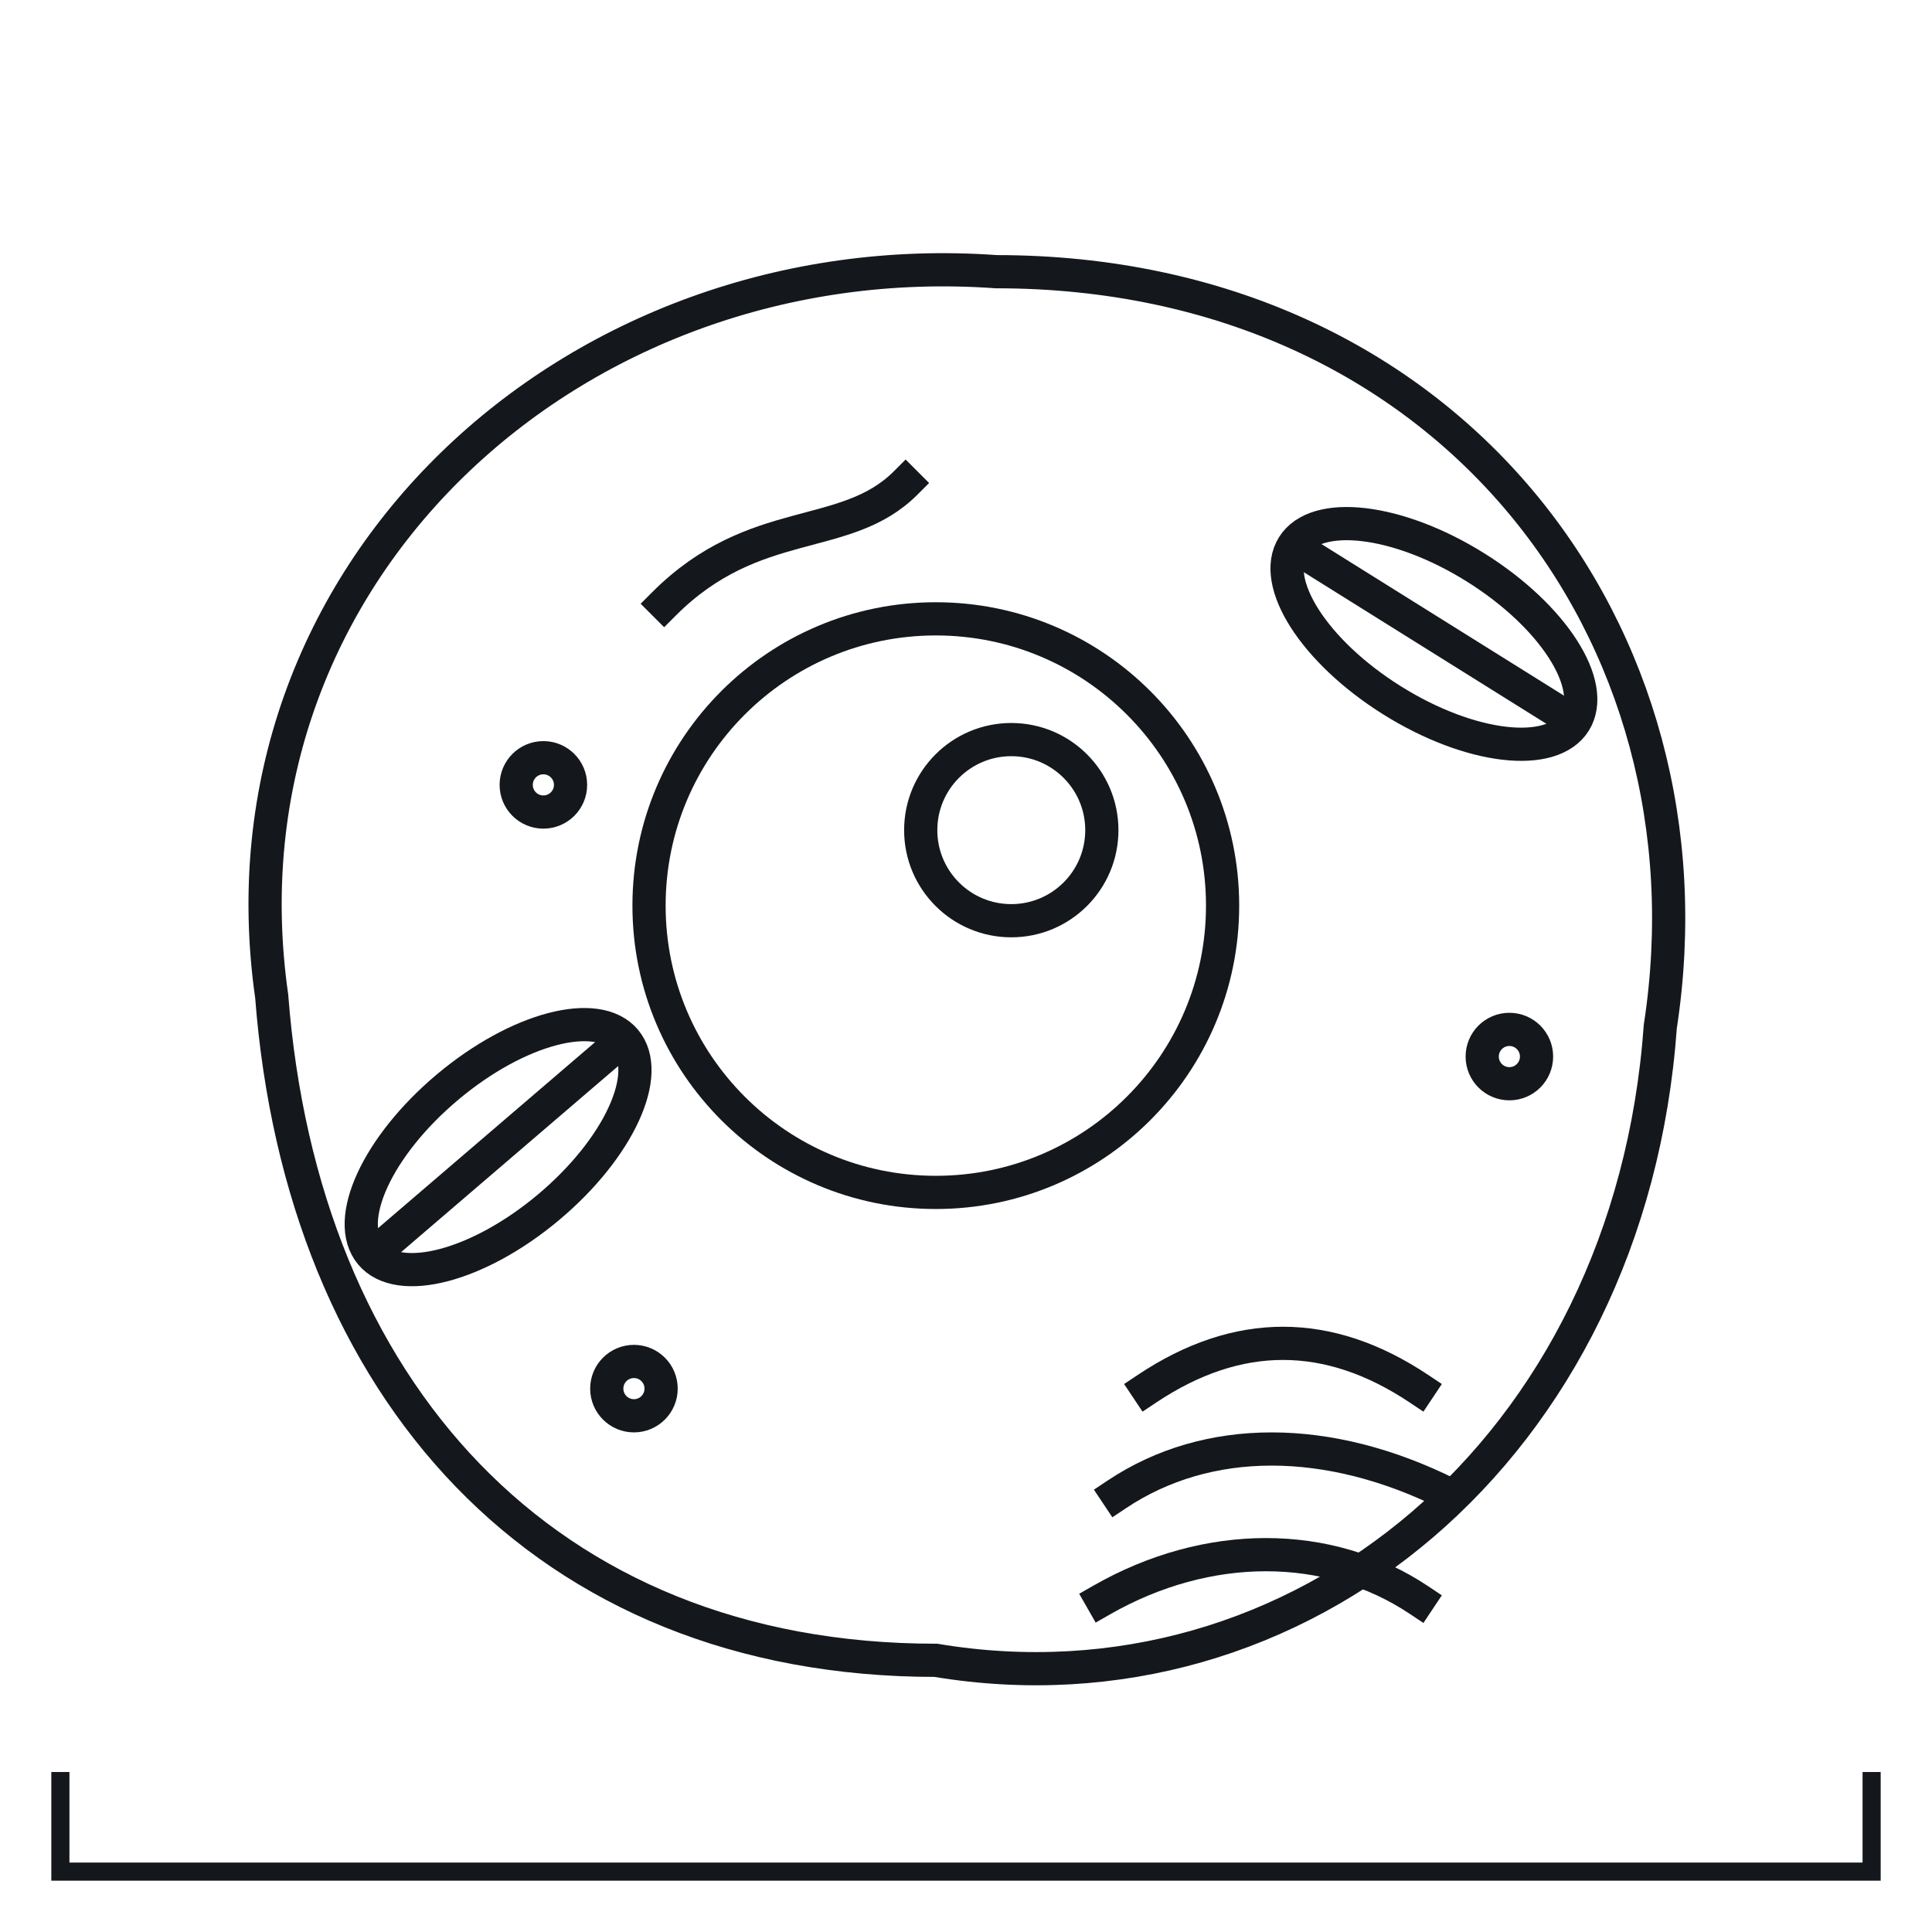
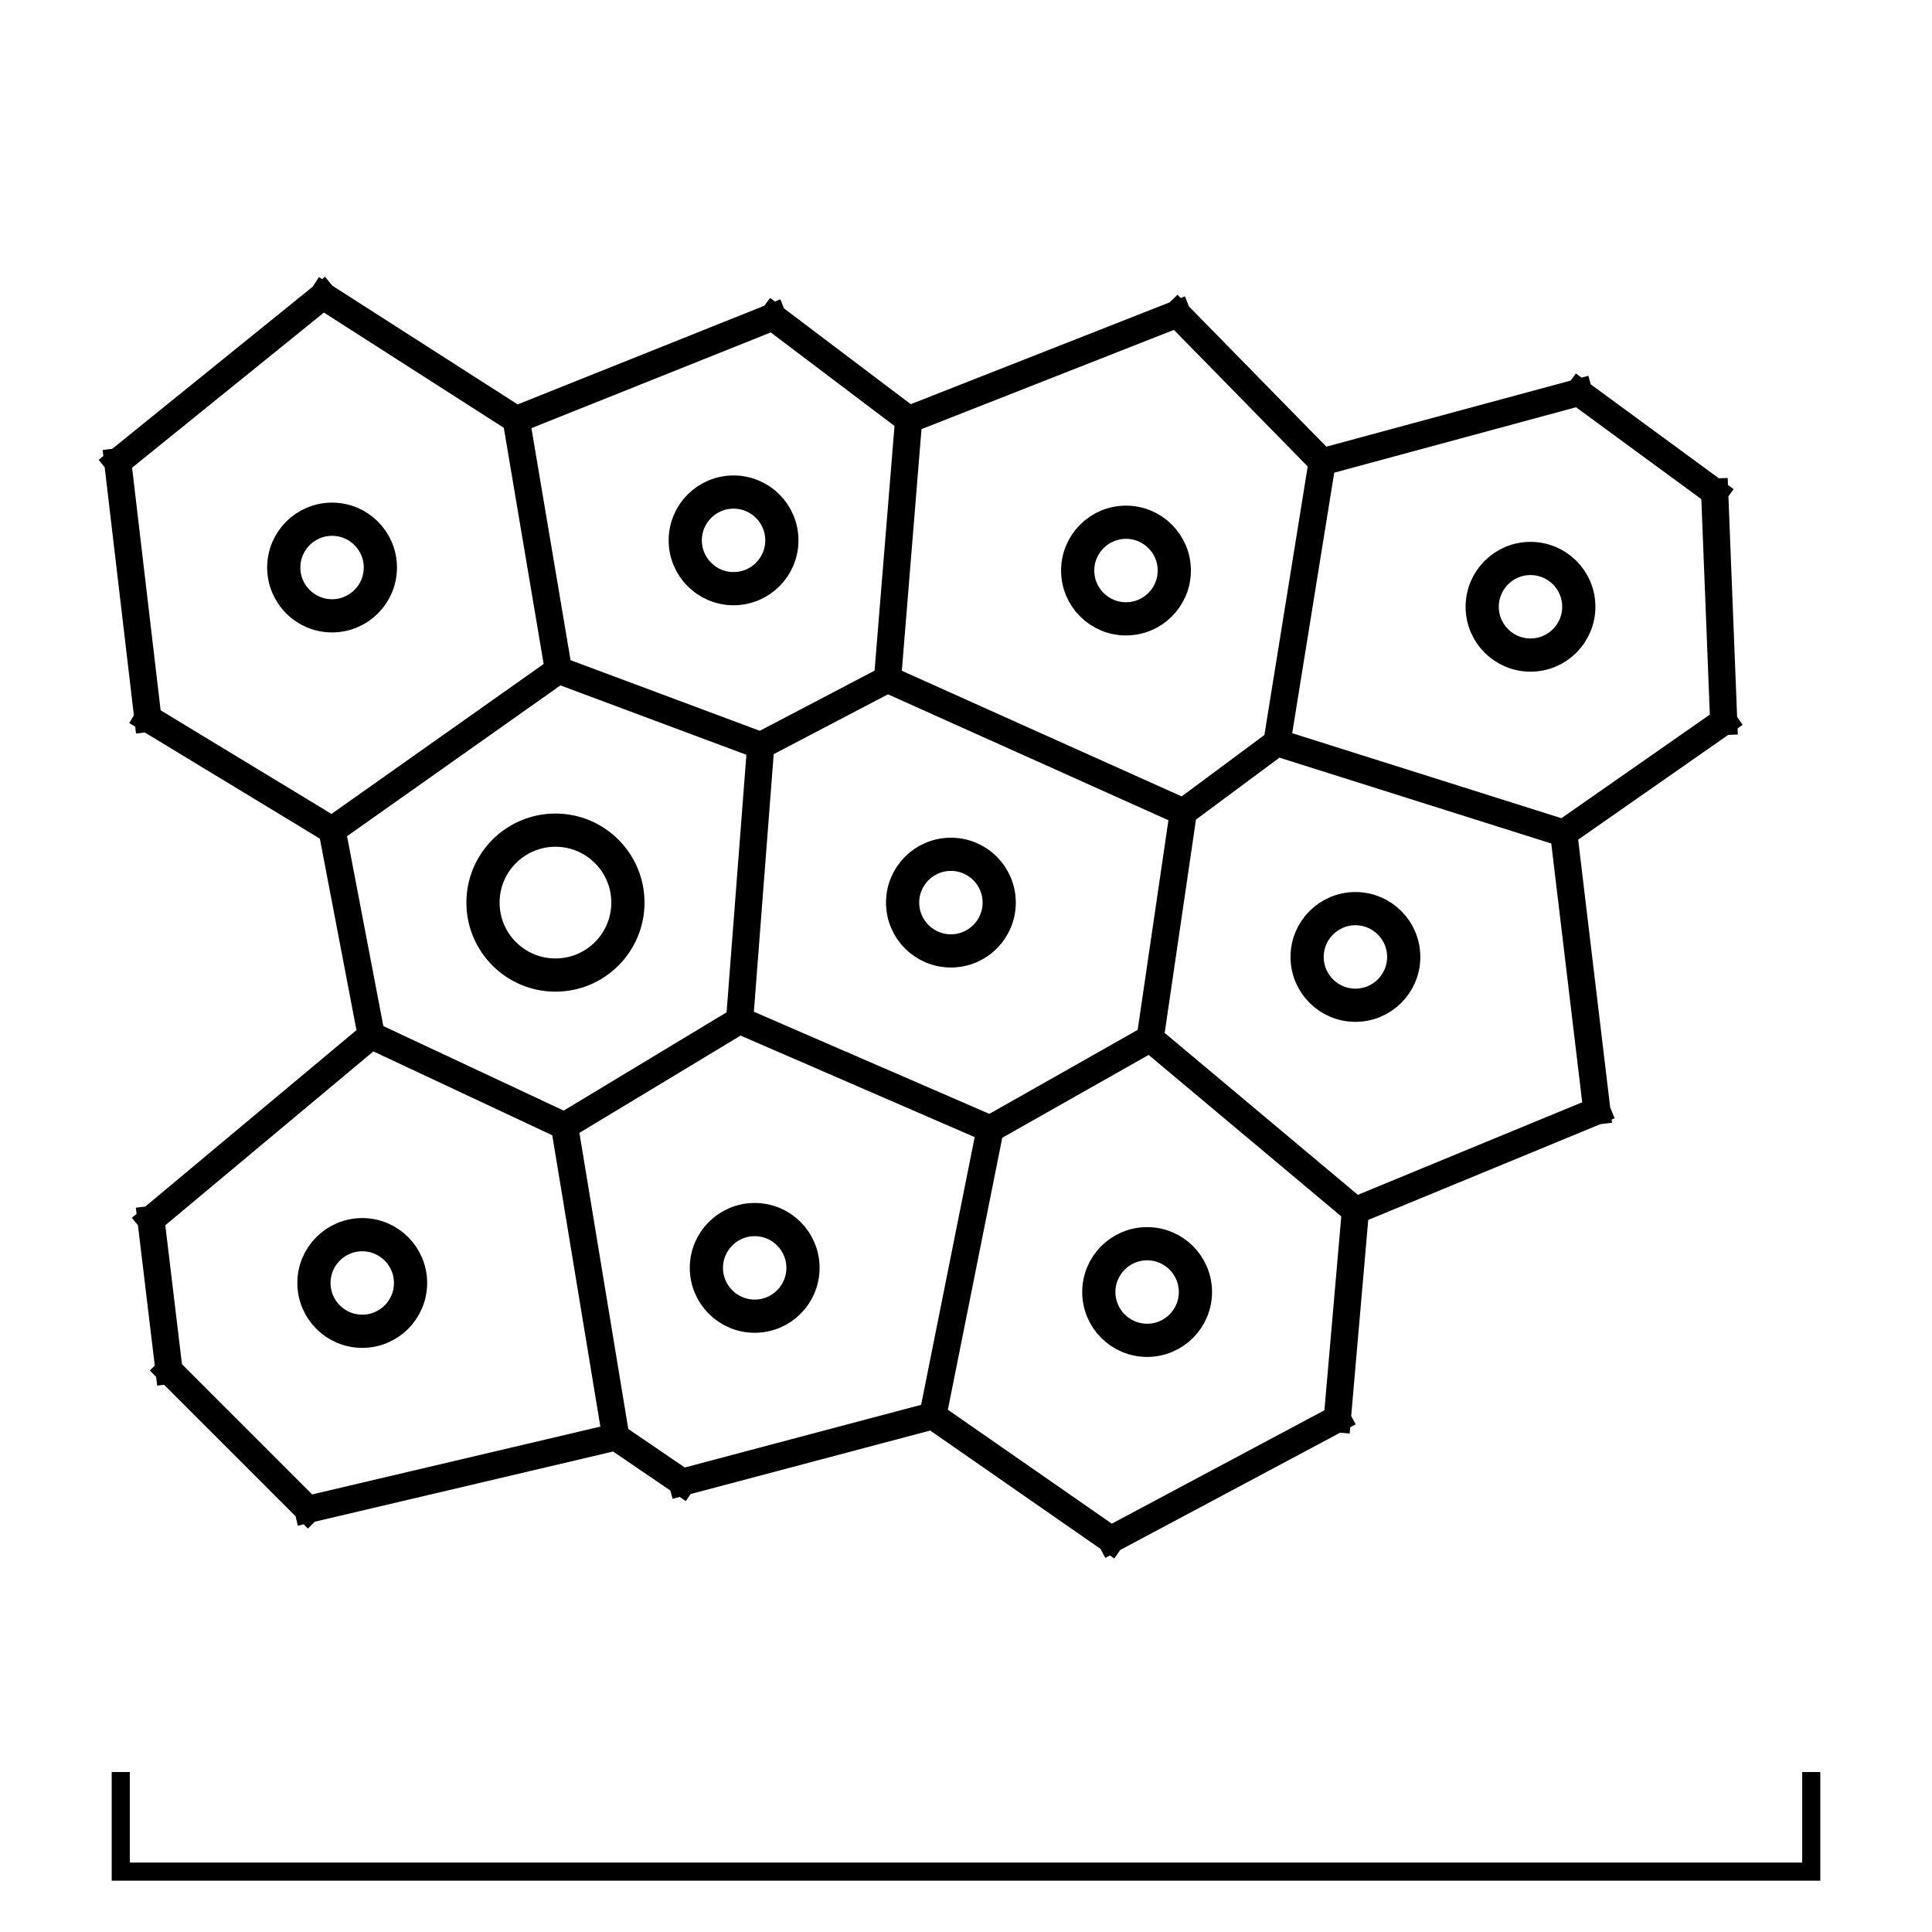
<svg xmlns="http://www.w3.org/2000/svg" width="64" height="64" viewBox="0 0 64 64" fill="none" stroke="currentColor" stroke-width="1.1" stroke-linejoin="miter" stroke-linecap="square">
-   <style>svg{color:#14181D}@media (prefers-color-scheme:dark){svg{color:#E6E9ED}}</style>
-   <path d="M9 33 C7 19 19 8 33 9 C48 9 57 21 55 34 C54 48 43 57 31 55 C18 55 10 46 9 33Z" />
-   <circle cx="31" cy="30" r="9.5" />
-   <circle cx="33.5" cy="27.5" r="3" />
-   <ellipse cx="16.5" cy="38" rx="5.5" ry="2.6" transform="rotate(-40 16.5 38)" />
-   <path d="M13 41 L20 35" />
-   <ellipse cx="47.5" cy="21" rx="5.5" ry="2.6" transform="rotate(32 47.5 21)" />
-   <path d="M43.5 18.5 L51.5 23.5" />
-   <path d="M38 46 C41 44 44 44 47 46 M37 49.5 C40 47.5 44 47.5 48 49.5 M36.5 53 C40 51 44 51 47 53" />
-   <path d="M22 20 C25 17 28 18 30 16" />
-   <circle cx="21" cy="46" r=".9" />
-   <circle cx="50" cy="35" r=".9" />
-   <circle cx="18" cy="26" r=".9" />
-   <path d="M2 62 H62 M2 59 V62 M62 59 V62" stroke-width=".6" />
+   <path d="M4.9 23.8 L3.9 15.3 M3.9 15.3 L10.7 9.8 M10.7 9.8 L17.1 13.9 M17.1 13.9 L18.5 22.2 M18.5 22.2 L11 27.5 M11 27.5 L4.9 23.8 M17.1 13.9 L25.6 10.5 M25.6 10.5 L30.1 13.9 M30.1 13.9 L29.4 22.5 M29.4 22.5 L25.2 24.7 M25.2 24.7 L18.5 22.2 M30.1 13.9 L39 10.4 M39 10.4 L43.8 15.3 M43.8 15.3 L42.3 24.6 M42.3 24.6 L39.2 26.9 M39.2 26.9 L29.4 22.5 M43.8 15.3 L52.3 13 M52.3 13 L56.8 16.3 M56.8 16.3 L57.1 23.9 M57.1 23.9 L51.8 27.6 M51.8 27.6 L42.3 24.6 M12.3 34.3 L11 27.5 M25.2 24.7 L24.5 33.8 M24.5 33.8 L18.7 37.3 M18.7 37.3 L12.3 34.3 M39.2 26.9 L38.1 34.4 M38.1 34.4 L32.8 37.4 M32.8 37.4 L24.5 33.8 M51.8 27.6 L52.9 36.8 M52.9 36.8 L44.9 40.1 M44.9 40.1 L38.1 34.4 M5.6 45.4 L5 40.4 M5 40.4 L12.3 34.3 M18.7 37.3 L20.4 47.6 M20.4 47.6 L10.2 50 M10.2 50 L5.6 45.4 M32.8 37.4 L30.9 46.9 M30.9 46.9 L22.6 49.1 M22.6 49.1 L20.4 47.6 M44.9 40.1 L44.3 47 M44.3 47 L36.8 51 M36.8 51 L30.9 46.9" stroke-width=".9" />
+   <circle cx="11" cy="18.8" r="1.6" />
+   <circle cx="24.3" cy="17.9" r="1.6" />
+   <circle cx="37.3" cy="18.9" r="1.6" />
+   <circle cx="50.7" cy="20.1" r="1.6" />
+   <circle cx="18.4" cy="29.9" r="2.4" />
+   <circle cx="31.5" cy="29.9" r="1.6" />
+   <circle cx="44.9" cy="31.7" r="1.6" />
+   <circle cx="12" cy="42.5" r="1.6" />
+   <circle cx="25" cy="42" r="1.6" />
+   <circle cx="38" cy="42.8" r="1.6" />
+   <path d="M4 62 H60 M4 59 V62 M60 59 V62" stroke-width=".6" />
</svg>
